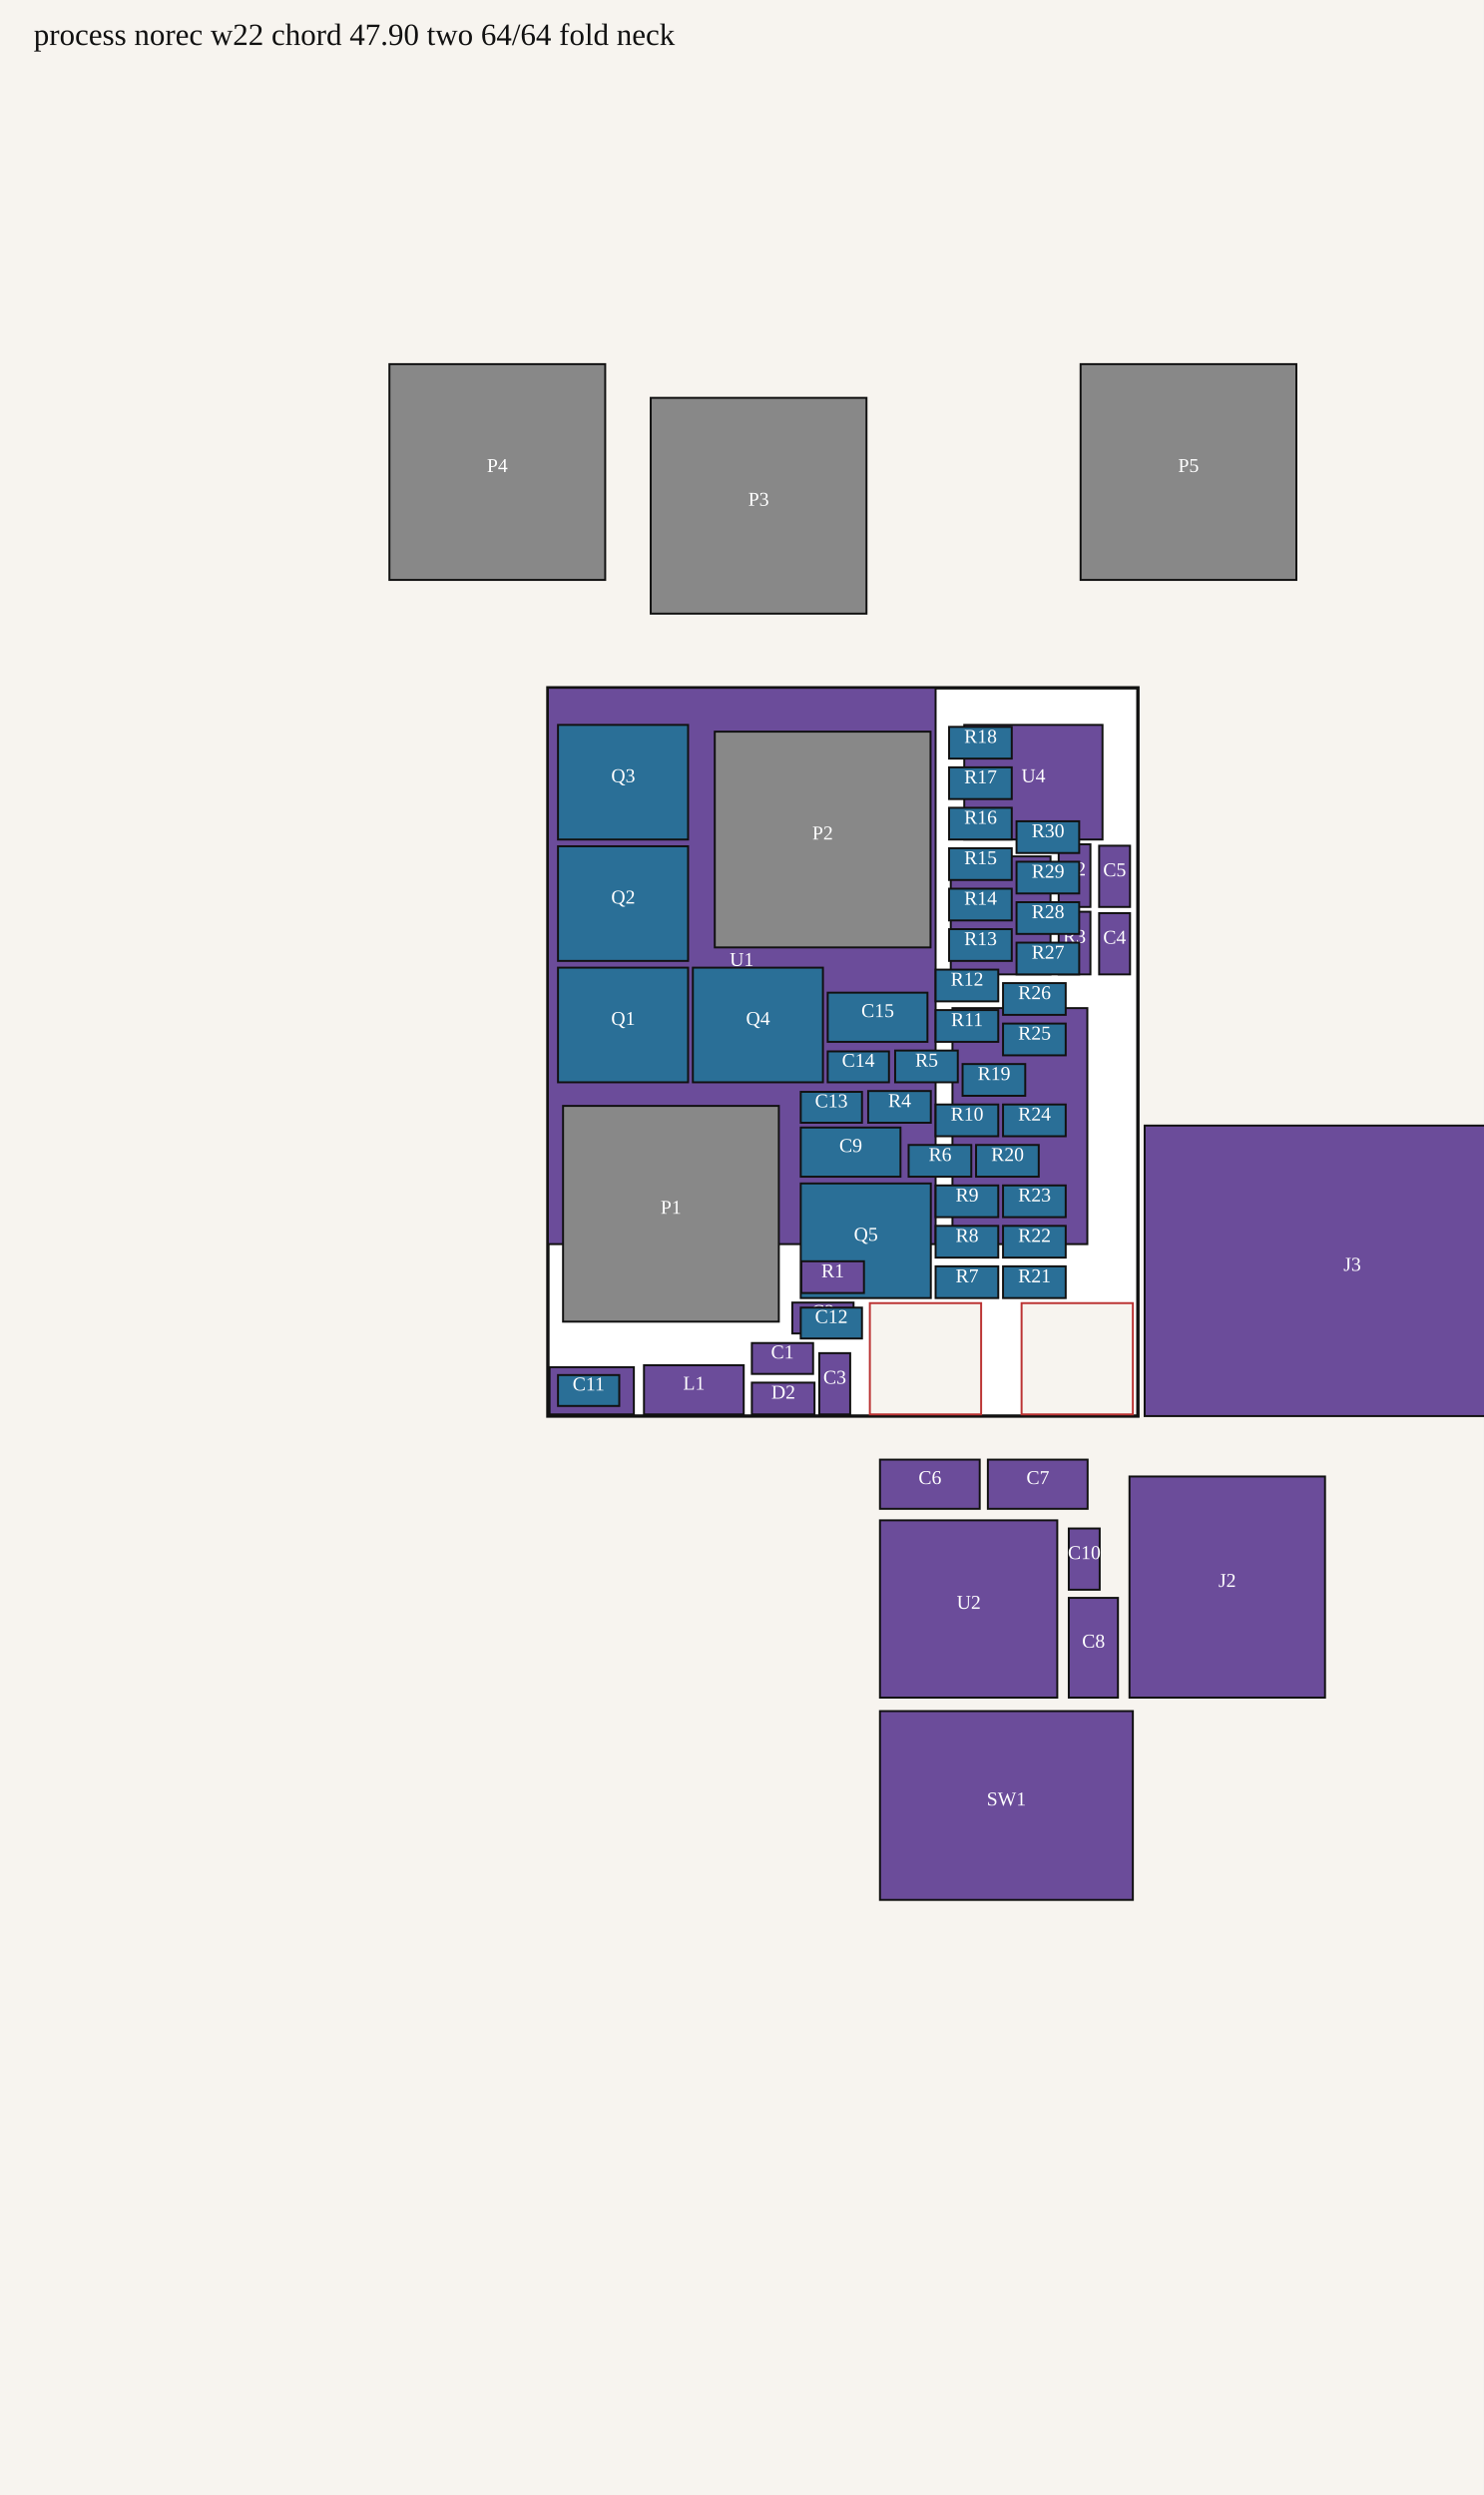
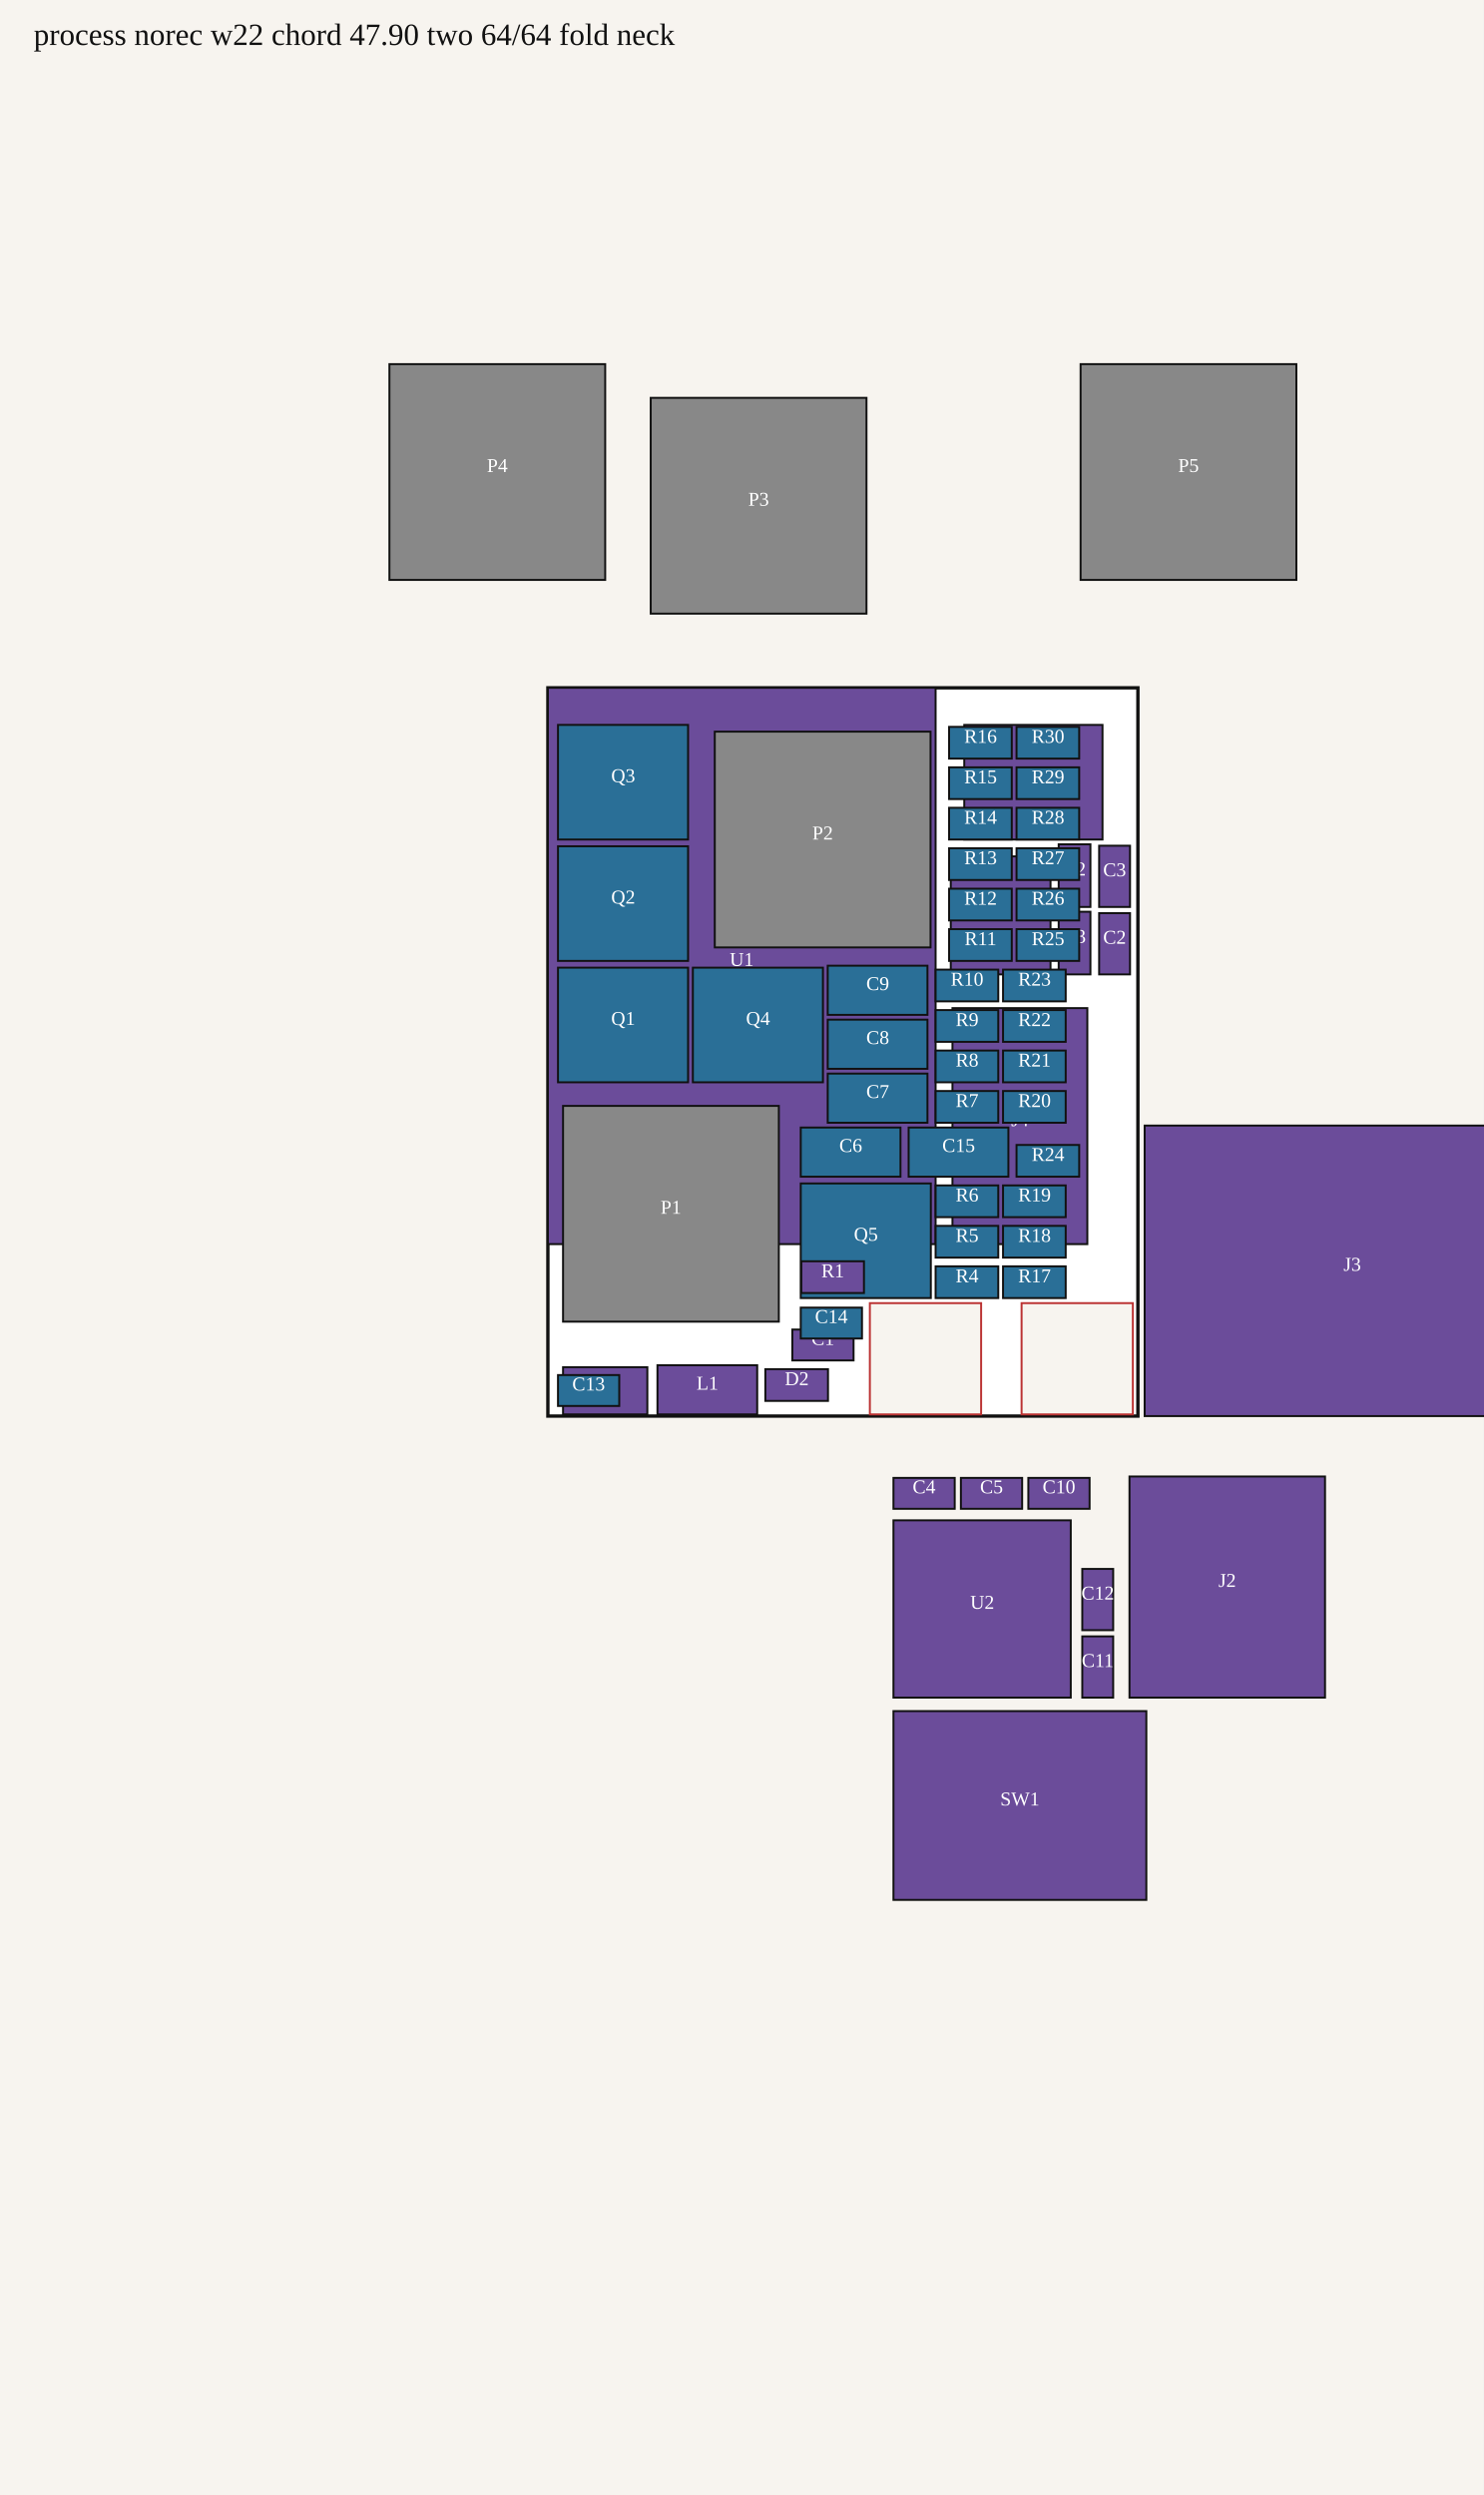
<svg xmlns="http://www.w3.org/2000/svg" width="528" height="888" viewBox="0 0 528.0 888.0">
  <rect width="100%" height="100%" fill="#f7f4ef" />
  <rect x="195.0" y="244.8" width="210.0" height="259.2" fill="#fff" stroke="#111" stroke-width="1.2" />
  <rect x="195.0" y="244.8" width="138.0" height="198.0" fill="#6b4c9a" stroke="#111" stroke-width="0.7" />
  <text x="264.0" y="343.8" font-size="7" text-anchor="middle" fill="#fff">U1</text>
  <rect x="200.4" y="393.6" width="76.8" height="76.8" fill="#888" stroke="#111" stroke-width="0.7" />
  <text x="238.8" y="432.0" font-size="7" text-anchor="middle" fill="#fff">P1</text>
  <rect x="254.4" y="260.4" width="76.8" height="76.8" fill="#888" stroke="#111" stroke-width="0.7" />
  <text x="292.8" y="298.8" font-size="7" text-anchor="middle" fill="#fff">P2</text>
  <rect x="231.6" y="141.6" width="76.8" height="76.8" fill="#888" stroke="#111" stroke-width="0.7" />
  <text x="270.0" y="180.0" font-size="7" text-anchor="middle" fill="#fff">P3</text>
  <rect x="138.6" y="129.6" width="76.8" height="76.8" fill="#888" stroke="#111" stroke-width="0.7" />
  <text x="177.0" y="168.0" font-size="7" text-anchor="middle" fill="#fff">P4</text>
  <rect x="384.6" y="129.6" width="76.8" height="76.8" fill="#888" stroke="#111" stroke-width="0.7" />
  <text x="423.0" y="168.0" font-size="7" text-anchor="middle" fill="#fff">P5</text>
-   <rect x="313.2" y="609.0" width="90.0" height="67.2" fill="#6b4c9a" stroke="#111" stroke-width="0.7" />
-   <text x="358.2" y="642.6" font-size="7" text-anchor="middle" fill="#fff">SW1</text>
+   <rect x="318.0" y="609.0" width="90.0" height="67.2" fill="#6b4c9a" stroke="#111" stroke-width="0.7" />
+   <text x="363.0" y="642.6" font-size="7" text-anchor="middle" fill="#fff">SW1</text>
  <rect x="339.0" y="358.8" width="48.0" height="84.0" fill="#6b4c9a" stroke="#111" stroke-width="0.7" />
  <text x="363.0" y="400.8" font-size="7" text-anchor="middle" fill="#fff">J4</text>
-   <rect x="313.2" y="541.1" width="63.1" height="63.1" fill="#6b4c9a" stroke="#111" stroke-width="0.7" />
-   <text x="344.8" y="572.6" font-size="7" text-anchor="middle" fill="#fff">U2</text>
+   <rect x="318.0" y="541.1" width="63.1" height="63.1" fill="#6b4c9a" stroke="#111" stroke-width="0.7" />
+   <text x="349.6" y="572.6" font-size="7" text-anchor="middle" fill="#fff">U2</text>
  <rect x="338.4" y="304.8" width="35.5" height="42.0" fill="#6b4c9a" stroke="#111" stroke-width="0.7" />
  <text x="356.2" y="325.8" font-size="7" text-anchor="middle" fill="#fff">U3</text>
  <rect x="343.2" y="258.0" width="49.2" height="40.8" fill="#6b4c9a" stroke="#111" stroke-width="0.7" />
  <text x="367.8" y="278.4" font-size="7" text-anchor="middle" fill="#fff">U4</text>
  <rect x="402.0" y="525.5" width="69.6" height="78.7" fill="#6b4c9a" stroke="#111" stroke-width="0.7" />
  <text x="436.8" y="564.8" font-size="7" text-anchor="middle" fill="#fff">J2</text>
  <rect x="407.4" y="400.6" width="147.7" height="103.4" fill="#6b4c9a" stroke="#111" stroke-width="0.7" />
  <text x="481.3" y="452.3" font-size="7" text-anchor="middle" fill="#fff">J3</text>
-   <rect x="195.6" y="486.6" width="30.0" height="16.8" fill="#6b4c9a" stroke="#111" stroke-width="0.7" />
-   <text x="210.6" y="495.0" font-size="7" text-anchor="middle" fill="#fff">D1</text>
-   <rect x="229.2" y="485.9" width="35.5" height="17.5" fill="#6b4c9a" stroke="#111" stroke-width="0.7" />
-   <text x="247.0" y="494.6" font-size="7" text-anchor="middle" fill="#fff">L1</text>
-   <rect x="267.6" y="492.1" width="22.3" height="11.3" fill="#6b4c9a" stroke="#111" stroke-width="0.7" />
-   <text x="278.8" y="497.8" font-size="7" text-anchor="middle" fill="#fff">D2</text>
+   <rect x="200.4" y="486.6" width="30.0" height="16.8" fill="#6b4c9a" stroke="#111" stroke-width="0.7" />
+   <text x="215.4" y="495.0" font-size="7" text-anchor="middle" fill="#fff">D1</text>
+   <rect x="234.0" y="485.9" width="35.5" height="17.5" fill="#6b4c9a" stroke="#111" stroke-width="0.7" />
+   <text x="251.8" y="494.6" font-size="7" text-anchor="middle" fill="#fff">L1</text>
+   <rect x="272.4" y="487.3" width="22.3" height="11.3" fill="#6b4c9a" stroke="#111" stroke-width="0.7" />
+   <text x="283.6" y="493.0" font-size="7" text-anchor="middle" fill="#fff">D2</text>
  <rect x="198.6" y="344.4" width="46.3" height="40.8" fill="#2a6f97" stroke="#111" stroke-width="0.7" />
  <text x="221.8" y="364.8" font-size="7" text-anchor="middle" fill="#fff">Q1</text>
  <rect x="198.6" y="301.2" width="46.3" height="40.8" fill="#2a6f97" stroke="#111" stroke-width="0.7" />
  <text x="221.8" y="321.6" font-size="7" text-anchor="middle" fill="#fff">Q2</text>
  <rect x="198.6" y="258.0" width="46.3" height="40.8" fill="#2a6f97" stroke="#111" stroke-width="0.7" />
  <text x="221.8" y="278.4" font-size="7" text-anchor="middle" fill="#fff">Q3</text>
  <rect x="246.6" y="344.4" width="46.3" height="40.8" fill="#2a6f97" stroke="#111" stroke-width="0.7" />
  <text x="269.8" y="364.8" font-size="7" text-anchor="middle" fill="#fff">Q4</text>
  <rect x="285.0" y="421.2" width="46.3" height="40.8" fill="#2a6f97" stroke="#111" stroke-width="0.7" />
  <text x="308.2" y="441.6" font-size="7" text-anchor="middle" fill="#fff">Q5</text>
  <rect x="285.2" y="448.9" width="22.3" height="11.3" fill="#6b4c9a" stroke="#111" stroke-width="0.7" />
  <text x="296.4" y="454.6" font-size="7" text-anchor="middle" fill="#fff">R1</text>
  <rect x="376.8" y="300.5" width="11.3" height="22.3" fill="#6b4c9a" stroke="#111" stroke-width="0.7" />
  <text x="382.4" y="311.6" font-size="7" text-anchor="middle" fill="#fff">R2</text>
  <rect x="376.8" y="324.5" width="11.3" height="22.3" fill="#6b4c9a" stroke="#111" stroke-width="0.7" />
  <text x="382.4" y="335.6" font-size="7" text-anchor="middle" fill="#fff">R3</text>
-   <rect x="267.6" y="478.0" width="21.8" height="11.0" fill="#6b4c9a" stroke="#111" stroke-width="0.7" />
-   <text x="278.5" y="483.5" font-size="7" text-anchor="middle" fill="#fff">C1</text>
-   <rect x="282.0" y="463.6" width="21.8" height="11.0" fill="#6b4c9a" stroke="#111" stroke-width="0.7" />
-   <text x="292.9" y="469.1" font-size="7" text-anchor="middle" fill="#fff">C2</text>
-   <rect x="291.6" y="481.6" width="11.0" height="21.8" fill="#6b4c9a" stroke="#111" stroke-width="0.7" />
-   <text x="297.1" y="492.5" font-size="7" text-anchor="middle" fill="#fff">C3</text>
+   <rect x="282.0" y="473.2" width="21.8" height="11.0" fill="#6b4c9a" stroke="#111" stroke-width="0.7" />
+   <text x="292.9" y="478.7" font-size="7" text-anchor="middle" fill="#fff">C1</text>
  <rect x="391.2" y="325.0" width="11.0" height="21.8" fill="#6b4c9a" stroke="#111" stroke-width="0.7" />
-   <text x="396.7" y="335.9" font-size="7" text-anchor="middle" fill="#fff">C4</text>
+   <text x="396.7" y="335.9" font-size="7" text-anchor="middle" fill="#fff">C2</text>
  <rect x="391.2" y="301.0" width="11.0" height="21.8" fill="#6b4c9a" stroke="#111" stroke-width="0.7" />
-   <text x="396.7" y="311.9" font-size="7" text-anchor="middle" fill="#fff">C5</text>
-   <rect x="313.2" y="519.5" width="35.5" height="17.5" fill="#6b4c9a" stroke="#111" stroke-width="0.7" />
-   <text x="331.0" y="528.2" font-size="7" text-anchor="middle" fill="#fff">C6</text>
-   <rect x="351.6" y="519.5" width="35.5" height="17.5" fill="#6b4c9a" stroke="#111" stroke-width="0.7" />
-   <text x="369.4" y="528.2" font-size="7" text-anchor="middle" fill="#fff">C7</text>
-   <rect x="380.4" y="568.7" width="17.5" height="35.5" fill="#6b4c9a" stroke="#111" stroke-width="0.7" />
-   <text x="389.2" y="586.4" font-size="7" text-anchor="middle" fill="#fff">C8</text>
+   <text x="396.7" y="311.9" font-size="7" text-anchor="middle" fill="#fff">C3</text>
+   <rect x="318.0" y="526.0" width="21.8" height="11.0" fill="#6b4c9a" stroke="#111" stroke-width="0.7" />
+   <text x="328.9" y="531.5" font-size="7" text-anchor="middle" fill="#fff">C4</text>
+   <rect x="342.0" y="526.0" width="21.8" height="11.0" fill="#6b4c9a" stroke="#111" stroke-width="0.7" />
+   <text x="352.9" y="531.5" font-size="7" text-anchor="middle" fill="#fff">C5</text>
  <rect x="285.0" y="401.3" width="35.5" height="17.5" fill="#2a6f97" stroke="#111" stroke-width="0.7" />
-   <text x="302.8" y="410.0" font-size="7" text-anchor="middle" fill="#fff">C9</text>
-   <rect x="380.4" y="544.0" width="11.0" height="21.8" fill="#6b4c9a" stroke="#111" stroke-width="0.7" />
-   <text x="385.9" y="554.9" font-size="7" text-anchor="middle" fill="#fff">C10</text>
+   <text x="302.8" y="410.0" font-size="7" text-anchor="middle" fill="#fff">C6</text>
+   <rect x="294.6" y="382.1" width="35.5" height="17.5" fill="#2a6f97" stroke="#111" stroke-width="0.7" />
+   <text x="312.4" y="390.8" font-size="7" text-anchor="middle" fill="#fff">C7</text>
+   <rect x="294.6" y="362.9" width="35.5" height="17.5" fill="#2a6f97" stroke="#111" stroke-width="0.7" />
+   <text x="312.4" y="371.6" font-size="7" text-anchor="middle" fill="#fff">C8</text>
+   <rect x="294.6" y="343.7" width="35.5" height="17.5" fill="#2a6f97" stroke="#111" stroke-width="0.7" />
+   <text x="312.4" y="352.4" font-size="7" text-anchor="middle" fill="#fff">C9</text>
+   <rect x="366.0" y="526.0" width="21.8" height="11.0" fill="#6b4c9a" stroke="#111" stroke-width="0.7" />
+   <text x="376.9" y="531.5" font-size="7" text-anchor="middle" fill="#fff">C10</text>
+   <rect x="385.2" y="582.4" width="11.0" height="21.8" fill="#6b4c9a" stroke="#111" stroke-width="0.7" />
+   <text x="390.7" y="593.3" font-size="7" text-anchor="middle" fill="#fff">C11</text>
+   <rect x="385.2" y="558.4" width="11.0" height="21.8" fill="#6b4c9a" stroke="#111" stroke-width="0.7" />
+   <text x="390.7" y="569.3" font-size="7" text-anchor="middle" fill="#fff">C12</text>
  <rect x="198.6" y="489.4" width="21.8" height="11.0" fill="#2a6f97" stroke="#111" stroke-width="0.7" />
-   <text x="209.5" y="494.9" font-size="7" text-anchor="middle" fill="#fff">C11</text>
+   <text x="209.5" y="494.9" font-size="7" text-anchor="middle" fill="#fff">C13</text>
  <rect x="285.0" y="465.4" width="21.8" height="11.0" fill="#2a6f97" stroke="#111" stroke-width="0.7" />
-   <text x="295.9" y="470.9" font-size="7" text-anchor="middle" fill="#fff">C12</text>
-   <rect x="285.0" y="388.6" width="21.8" height="11.0" fill="#2a6f97" stroke="#111" stroke-width="0.7" />
-   <text x="295.9" y="394.1" font-size="7" text-anchor="middle" fill="#fff">C13</text>
-   <rect x="294.6" y="374.2" width="21.8" height="11.0" fill="#2a6f97" stroke="#111" stroke-width="0.7" />
-   <text x="305.5" y="379.7" font-size="7" text-anchor="middle" fill="#fff">C14</text>
-   <rect x="294.6" y="353.3" width="35.5" height="17.5" fill="#2a6f97" stroke="#111" stroke-width="0.7" />
-   <text x="312.4" y="362.0" font-size="7" text-anchor="middle" fill="#fff">C15</text>
-   <rect x="309.0" y="388.3" width="22.3" height="11.3" fill="#2a6f97" stroke="#111" stroke-width="0.7" />
-   <text x="320.2" y="394.0" font-size="7" text-anchor="middle" fill="#fff">R4</text>
-   <rect x="318.6" y="373.9" width="22.3" height="11.3" fill="#2a6f97" stroke="#111" stroke-width="0.7" />
-   <text x="329.8" y="379.6" font-size="7" text-anchor="middle" fill="#fff">R5</text>
-   <rect x="323.4" y="407.5" width="22.3" height="11.3" fill="#2a6f97" stroke="#111" stroke-width="0.7" />
-   <text x="334.6" y="413.2" font-size="7" text-anchor="middle" fill="#fff">R6</text>
+   <text x="295.9" y="470.9" font-size="7" text-anchor="middle" fill="#fff">C14</text>
+   <rect x="323.4" y="401.3" width="35.5" height="17.5" fill="#2a6f97" stroke="#111" stroke-width="0.7" />
+   <text x="341.2" y="410.0" font-size="7" text-anchor="middle" fill="#fff">C15</text>
  <rect x="333.0" y="450.7" width="22.3" height="11.3" fill="#2a6f97" stroke="#111" stroke-width="0.7" />
-   <text x="344.2" y="456.4" font-size="7" text-anchor="middle" fill="#fff">R7</text>
+   <text x="344.2" y="456.4" font-size="7" text-anchor="middle" fill="#fff">R4</text>
  <rect x="333.0" y="436.3" width="22.3" height="11.3" fill="#2a6f97" stroke="#111" stroke-width="0.7" />
-   <text x="344.2" y="442.0" font-size="7" text-anchor="middle" fill="#fff">R8</text>
+   <text x="344.2" y="442.0" font-size="7" text-anchor="middle" fill="#fff">R5</text>
  <rect x="333.0" y="421.9" width="22.3" height="11.3" fill="#2a6f97" stroke="#111" stroke-width="0.7" />
-   <text x="344.2" y="427.6" font-size="7" text-anchor="middle" fill="#fff">R9</text>
-   <rect x="333.0" y="393.1" width="22.3" height="11.3" fill="#2a6f97" stroke="#111" stroke-width="0.7" />
-   <text x="344.2" y="398.8" font-size="7" text-anchor="middle" fill="#fff">R10</text>
+   <text x="344.2" y="427.6" font-size="7" text-anchor="middle" fill="#fff">R6</text>
+   <rect x="333.0" y="388.3" width="22.3" height="11.3" fill="#2a6f97" stroke="#111" stroke-width="0.7" />
+   <text x="344.2" y="394.0" font-size="7" text-anchor="middle" fill="#fff">R7</text>
+   <rect x="333.0" y="373.9" width="22.3" height="11.3" fill="#2a6f97" stroke="#111" stroke-width="0.7" />
+   <text x="344.2" y="379.6" font-size="7" text-anchor="middle" fill="#fff">R8</text>
  <rect x="333.0" y="359.5" width="22.3" height="11.3" fill="#2a6f97" stroke="#111" stroke-width="0.7" />
-   <text x="344.2" y="365.2" font-size="7" text-anchor="middle" fill="#fff">R11</text>
+   <text x="344.2" y="365.2" font-size="7" text-anchor="middle" fill="#fff">R9</text>
  <rect x="333.0" y="345.1" width="22.3" height="11.3" fill="#2a6f97" stroke="#111" stroke-width="0.7" />
-   <text x="344.2" y="350.8" font-size="7" text-anchor="middle" fill="#fff">R12</text>
+   <text x="344.2" y="350.8" font-size="7" text-anchor="middle" fill="#fff">R10</text>
  <rect x="337.8" y="330.7" width="22.3" height="11.3" fill="#2a6f97" stroke="#111" stroke-width="0.7" />
-   <text x="349.0" y="336.4" font-size="7" text-anchor="middle" fill="#fff">R13</text>
+   <text x="349.0" y="336.4" font-size="7" text-anchor="middle" fill="#fff">R11</text>
  <rect x="337.8" y="316.3" width="22.3" height="11.3" fill="#2a6f97" stroke="#111" stroke-width="0.7" />
-   <text x="349.0" y="322.0" font-size="7" text-anchor="middle" fill="#fff">R14</text>
+   <text x="349.0" y="322.0" font-size="7" text-anchor="middle" fill="#fff">R12</text>
  <rect x="337.8" y="301.9" width="22.3" height="11.3" fill="#2a6f97" stroke="#111" stroke-width="0.7" />
-   <text x="349.0" y="307.6" font-size="7" text-anchor="middle" fill="#fff">R15</text>
+   <text x="349.0" y="307.6" font-size="7" text-anchor="middle" fill="#fff">R13</text>
  <rect x="337.8" y="287.5" width="22.3" height="11.3" fill="#2a6f97" stroke="#111" stroke-width="0.7" />
-   <text x="349.0" y="293.2" font-size="7" text-anchor="middle" fill="#fff">R16</text>
+   <text x="349.0" y="293.2" font-size="7" text-anchor="middle" fill="#fff">R14</text>
  <rect x="337.8" y="273.1" width="22.3" height="11.3" fill="#2a6f97" stroke="#111" stroke-width="0.7" />
-   <text x="349.0" y="278.8" font-size="7" text-anchor="middle" fill="#fff">R17</text>
+   <text x="349.0" y="278.8" font-size="7" text-anchor="middle" fill="#fff">R15</text>
  <rect x="337.8" y="258.7" width="22.3" height="11.3" fill="#2a6f97" stroke="#111" stroke-width="0.7" />
-   <text x="349.0" y="264.4" font-size="7" text-anchor="middle" fill="#fff">R18</text>
-   <rect x="342.6" y="378.7" width="22.3" height="11.3" fill="#2a6f97" stroke="#111" stroke-width="0.7" />
-   <text x="353.8" y="384.4" font-size="7" text-anchor="middle" fill="#fff">R19</text>
-   <rect x="347.4" y="407.5" width="22.3" height="11.3" fill="#2a6f97" stroke="#111" stroke-width="0.7" />
-   <text x="358.6" y="413.2" font-size="7" text-anchor="middle" fill="#fff">R20</text>
+   <text x="349.0" y="264.4" font-size="7" text-anchor="middle" fill="#fff">R16</text>
  <rect x="357.0" y="450.7" width="22.3" height="11.3" fill="#2a6f97" stroke="#111" stroke-width="0.7" />
-   <text x="368.2" y="456.4" font-size="7" text-anchor="middle" fill="#fff">R21</text>
+   <text x="368.2" y="456.4" font-size="7" text-anchor="middle" fill="#fff">R17</text>
  <rect x="357.0" y="436.3" width="22.3" height="11.3" fill="#2a6f97" stroke="#111" stroke-width="0.7" />
-   <text x="368.2" y="442.0" font-size="7" text-anchor="middle" fill="#fff">R22</text>
+   <text x="368.2" y="442.0" font-size="7" text-anchor="middle" fill="#fff">R18</text>
  <rect x="357.0" y="421.9" width="22.3" height="11.3" fill="#2a6f97" stroke="#111" stroke-width="0.7" />
-   <text x="368.2" y="427.6" font-size="7" text-anchor="middle" fill="#fff">R23</text>
-   <rect x="357.0" y="393.1" width="22.3" height="11.3" fill="#2a6f97" stroke="#111" stroke-width="0.7" />
-   <text x="368.2" y="398.8" font-size="7" text-anchor="middle" fill="#fff">R24</text>
-   <rect x="357.0" y="364.3" width="22.3" height="11.3" fill="#2a6f97" stroke="#111" stroke-width="0.7" />
-   <text x="368.2" y="370.0" font-size="7" text-anchor="middle" fill="#fff">R25</text>
-   <rect x="357.0" y="349.9" width="22.3" height="11.3" fill="#2a6f97" stroke="#111" stroke-width="0.7" />
-   <text x="368.2" y="355.6" font-size="7" text-anchor="middle" fill="#fff">R26</text>
-   <rect x="361.8" y="335.5" width="22.3" height="11.3" fill="#2a6f97" stroke="#111" stroke-width="0.7" />
-   <text x="373.0" y="341.2" font-size="7" text-anchor="middle" fill="#fff">R27</text>
-   <rect x="361.8" y="321.1" width="22.3" height="11.3" fill="#2a6f97" stroke="#111" stroke-width="0.7" />
-   <text x="373.0" y="326.8" font-size="7" text-anchor="middle" fill="#fff">R28</text>
-   <rect x="361.8" y="306.7" width="22.3" height="11.3" fill="#2a6f97" stroke="#111" stroke-width="0.7" />
-   <text x="373.0" y="312.4" font-size="7" text-anchor="middle" fill="#fff">R29</text>
-   <rect x="361.8" y="292.3" width="22.3" height="11.3" fill="#2a6f97" stroke="#111" stroke-width="0.7" />
-   <text x="373.0" y="298.0" font-size="7" text-anchor="middle" fill="#fff">R30</text>
+   <text x="368.2" y="427.6" font-size="7" text-anchor="middle" fill="#fff">R19</text>
+   <rect x="357.0" y="388.3" width="22.3" height="11.3" fill="#2a6f97" stroke="#111" stroke-width="0.7" />
+   <text x="368.2" y="394.0" font-size="7" text-anchor="middle" fill="#fff">R20</text>
+   <rect x="357.0" y="373.9" width="22.3" height="11.3" fill="#2a6f97" stroke="#111" stroke-width="0.7" />
+   <text x="368.2" y="379.6" font-size="7" text-anchor="middle" fill="#fff">R21</text>
+   <rect x="357.0" y="359.5" width="22.3" height="11.3" fill="#2a6f97" stroke="#111" stroke-width="0.7" />
+   <text x="368.2" y="365.2" font-size="7" text-anchor="middle" fill="#fff">R22</text>
+   <rect x="357.0" y="345.1" width="22.3" height="11.3" fill="#2a6f97" stroke="#111" stroke-width="0.7" />
+   <text x="368.2" y="350.8" font-size="7" text-anchor="middle" fill="#fff">R23</text>
+   <rect x="361.8" y="407.5" width="22.3" height="11.3" fill="#2a6f97" stroke="#111" stroke-width="0.7" />
+   <text x="373.0" y="413.2" font-size="7" text-anchor="middle" fill="#fff">R24</text>
+   <rect x="361.8" y="330.7" width="22.3" height="11.3" fill="#2a6f97" stroke="#111" stroke-width="0.7" />
+   <text x="373.0" y="336.4" font-size="7" text-anchor="middle" fill="#fff">R25</text>
+   <rect x="361.8" y="316.3" width="22.3" height="11.3" fill="#2a6f97" stroke="#111" stroke-width="0.7" />
+   <text x="373.0" y="322.0" font-size="7" text-anchor="middle" fill="#fff">R26</text>
+   <rect x="361.8" y="301.9" width="22.3" height="11.3" fill="#2a6f97" stroke="#111" stroke-width="0.7" />
+   <text x="373.0" y="307.6" font-size="7" text-anchor="middle" fill="#fff">R27</text>
+   <rect x="361.8" y="287.5" width="22.3" height="11.3" fill="#2a6f97" stroke="#111" stroke-width="0.7" />
+   <text x="373.0" y="293.2" font-size="7" text-anchor="middle" fill="#fff">R28</text>
+   <rect x="361.8" y="273.1" width="22.3" height="11.3" fill="#2a6f97" stroke="#111" stroke-width="0.7" />
+   <text x="373.0" y="278.8" font-size="7" text-anchor="middle" fill="#fff">R29</text>
+   <rect x="361.8" y="258.7" width="22.3" height="11.3" fill="#2a6f97" stroke="#111" stroke-width="0.7" />
+   <text x="373.0" y="264.4" font-size="7" text-anchor="middle" fill="#fff">R30</text>
  <rect x="309.6" y="463.8" width="39.6" height="39.6" fill="#f7f4ef" stroke="#b33" stroke-width="0.7" />
  <rect x="363.6" y="463.8" width="39.6" height="39.6" fill="#f7f4ef" stroke="#b33" stroke-width="0.7" />
  <text x="12" y="16" font-size="11" fill="#111">process norec w22 chord 47.90 two 64/64 fold neck</text>
</svg>
